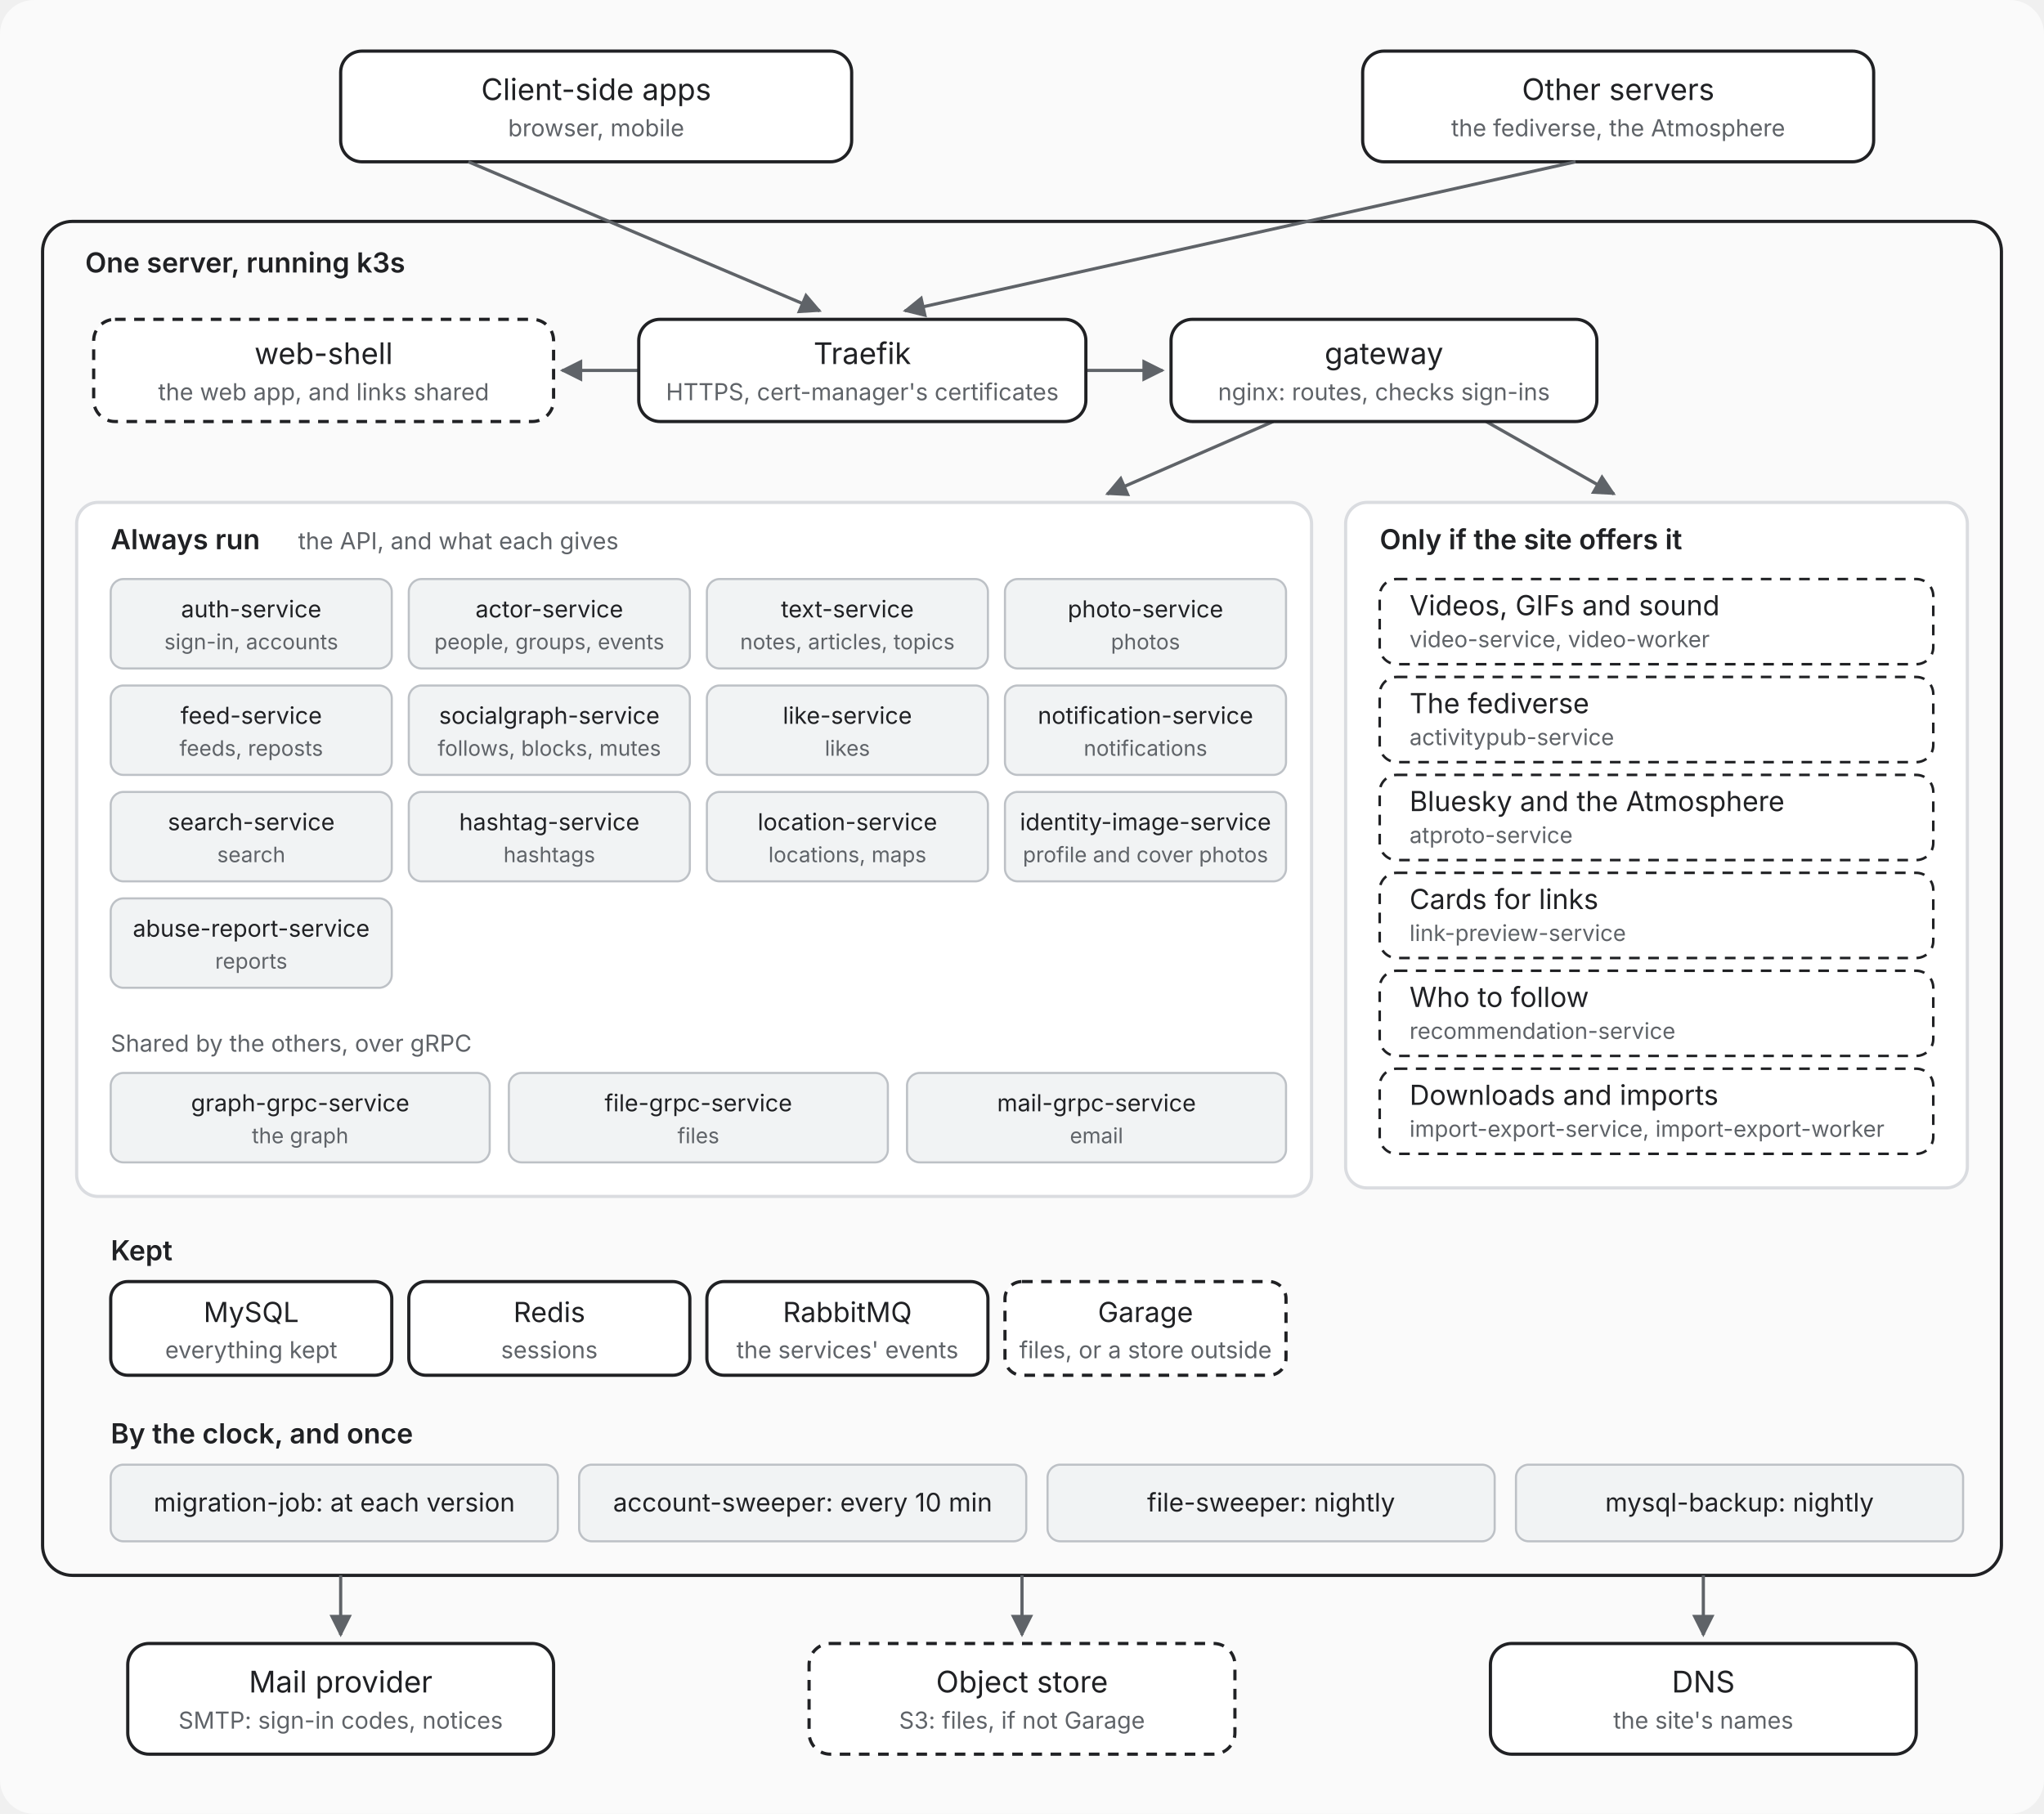
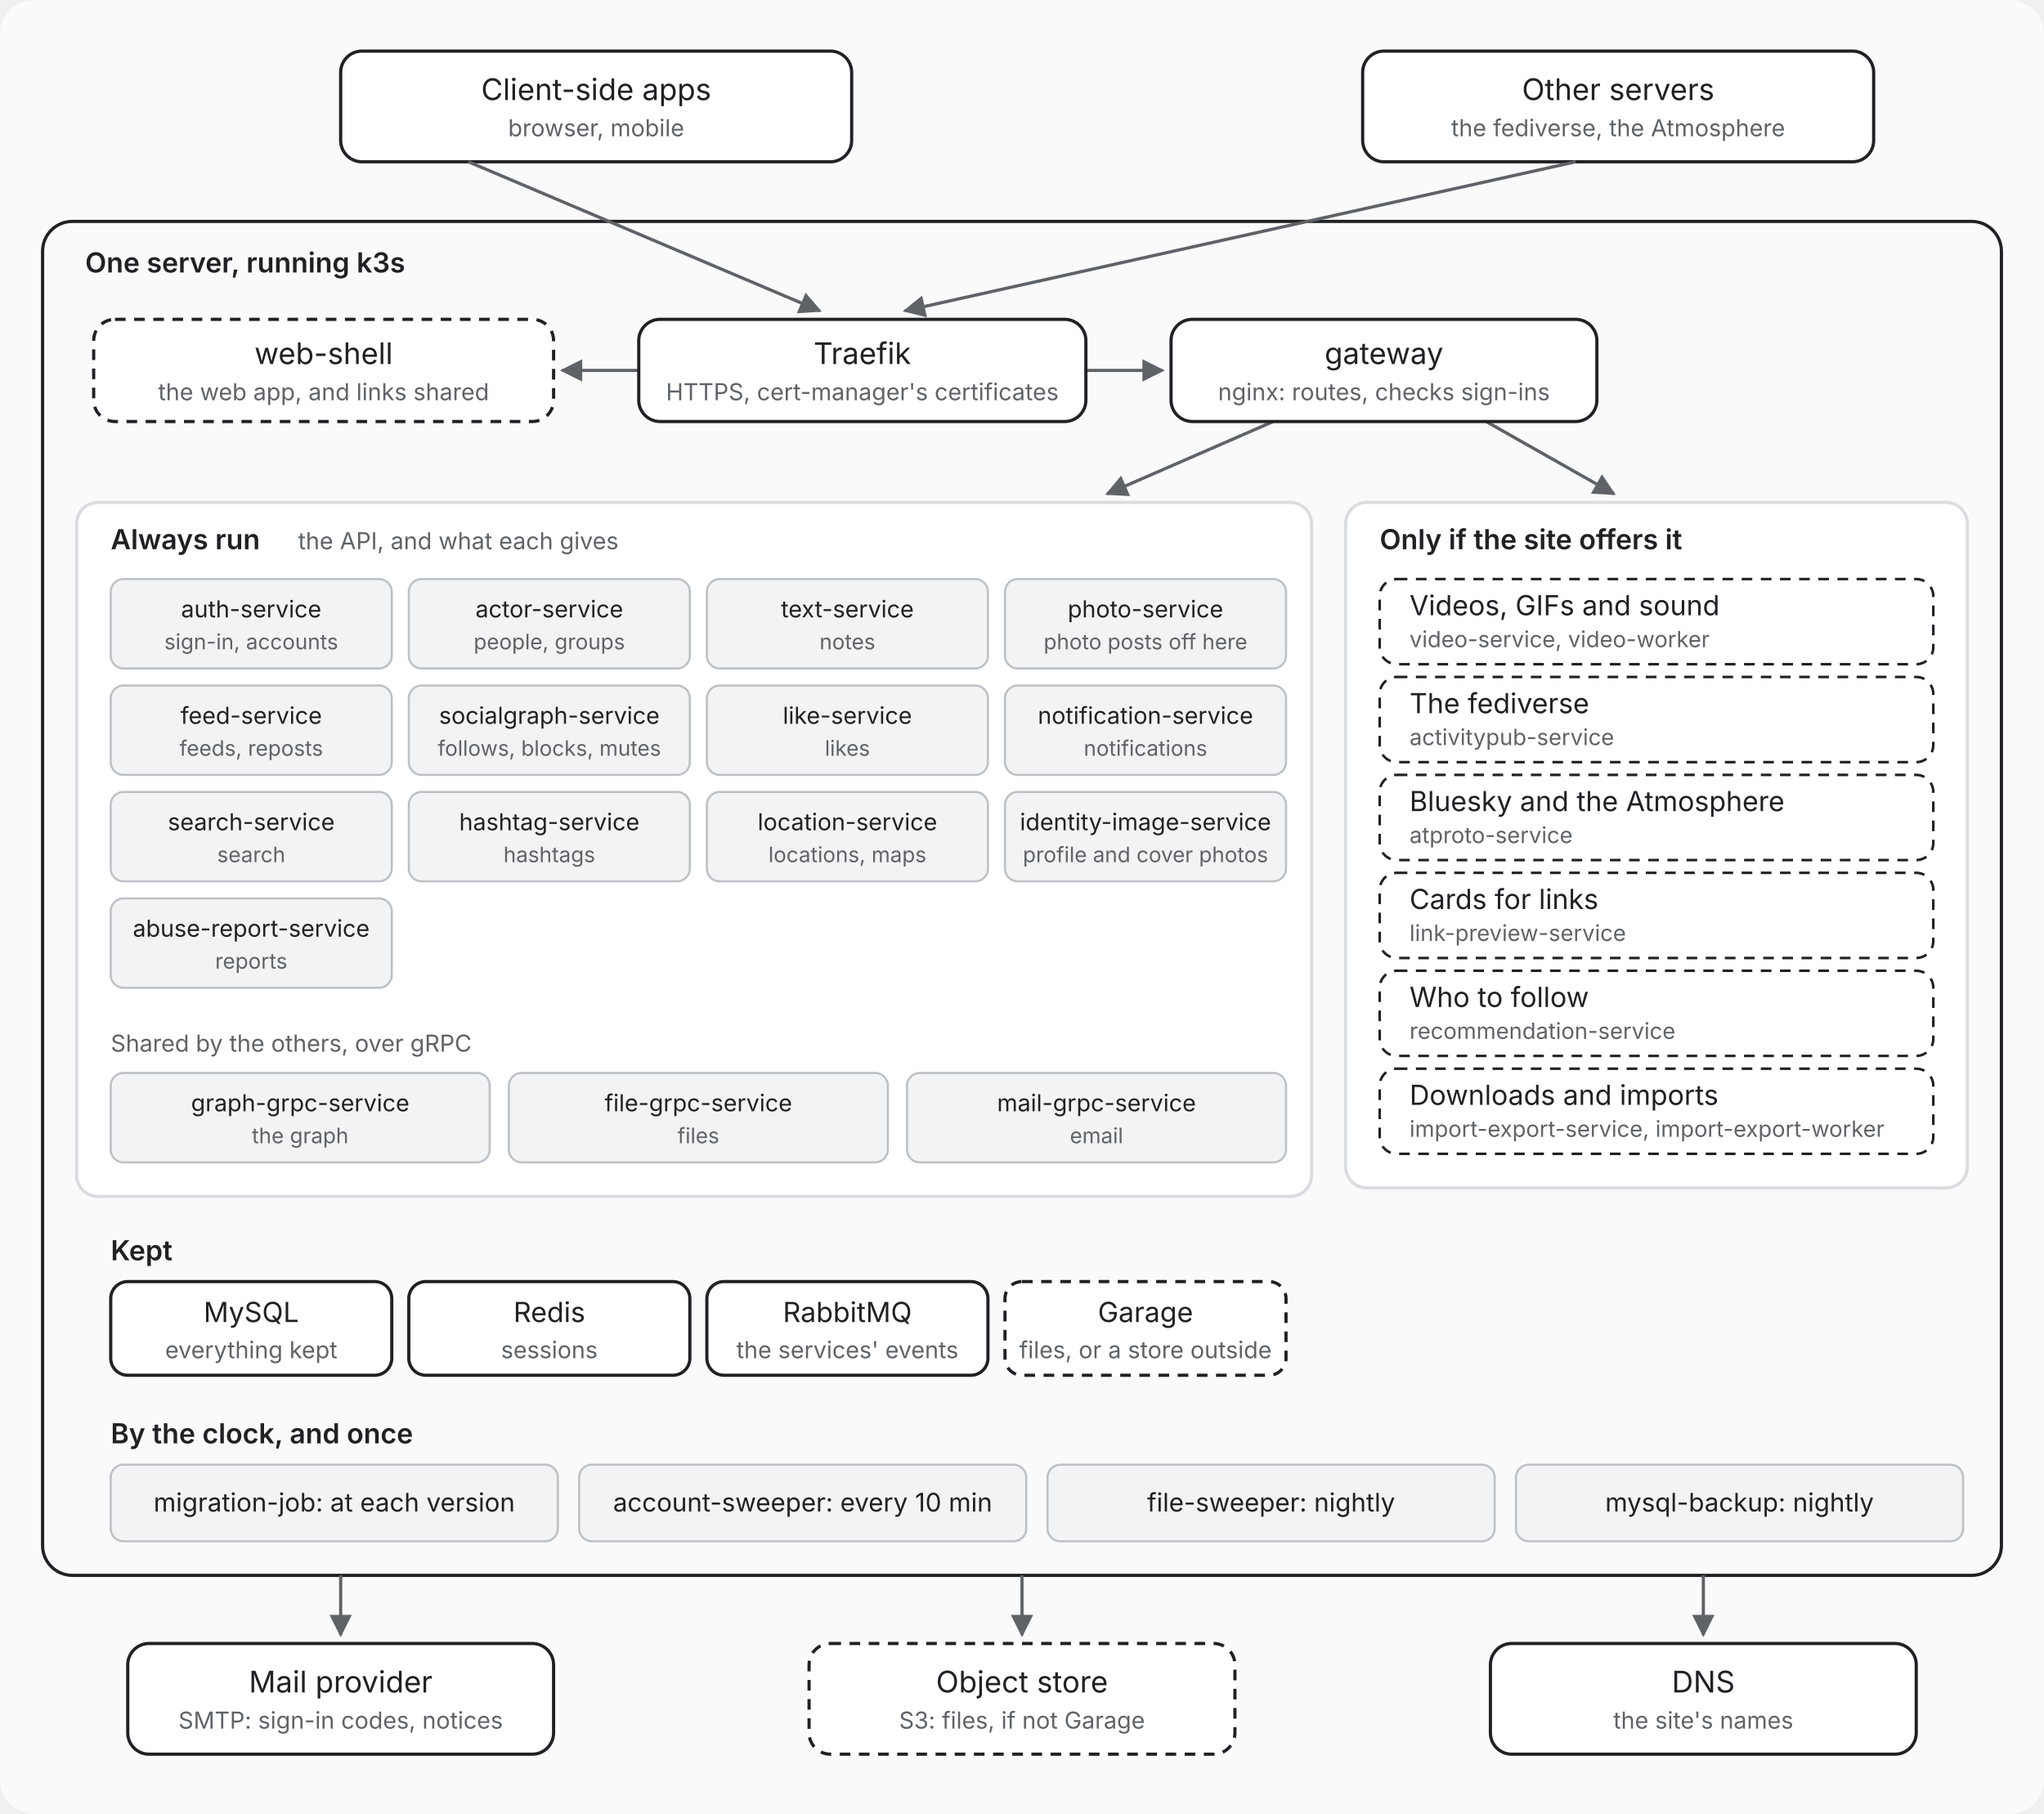
<svg xmlns="http://www.w3.org/2000/svg" viewBox="0 0 960 852" width="960" height="852" font-family="system-ui, -apple-system, 'Segoe UI', sans-serif" role="img" aria-labelledby="title desc">
  <defs>
    <marker id="arrow" viewBox="0 0 10 10" refX="9" refY="5" markerWidth="7" markerHeight="7" orient="auto-start-reverse">
      <path d="M0 0 L10 5 L0 10 z" fill="#5f6368" />
    </marker>
  </defs>
  <rect width="960" height="852" rx="16" fill="#fafafa" />
  <rect x="160" y="24" width="240" height="52" rx="10" fill="#fff" stroke="#202124" stroke-width="1.5" />
  <text x="280.0" y="47.0" font-size="14" fill="#202124" text-anchor="middle">Client-side apps</text>
  <text x="280.0" y="64.0" font-size="11" fill="#5f6368" text-anchor="middle">browser, mobile</text>
  <rect x="640" y="24" width="240" height="52" rx="10" fill="#fff" stroke="#202124" stroke-width="1.5" />
  <text x="760.0" y="47.0" font-size="14" fill="#202124" text-anchor="middle">Other servers</text>
  <text x="760.0" y="64.0" font-size="11" fill="#5f6368" text-anchor="middle">the fediverse, the Atmosphere</text>
  <rect x="20" y="104" width="920" height="636" rx="14" fill="none" stroke="#202124" stroke-width="1.5" />
  <text x="40" y="128" font-size="13" fill="#202124" text-anchor="start" font-weight="600">One server, running k3s</text>
  <path d="M220 76 L385 146" stroke="#5f6368" stroke-width="1.5" fill="none" marker-end="url(#arrow)" />
  <path d="M740 76 L425 146" stroke="#5f6368" stroke-width="1.5" fill="none" marker-end="url(#arrow)" />
  <path d="M300 174 L264 174" stroke="#5f6368" stroke-width="1.5" fill="none" marker-end="url(#arrow)" />
  <path d="M510 174 L546 174" stroke="#5f6368" stroke-width="1.5" fill="none" marker-end="url(#arrow)" />
  <path d="M598 198 L520 232" stroke="#5f6368" stroke-width="1.5" fill="none" marker-end="url(#arrow)" />
  <path d="M698 198 L758 232" stroke="#5f6368" stroke-width="1.5" fill="none" marker-end="url(#arrow)" />
  <rect x="44" y="150" width="216" height="48" rx="10" fill="#fff" stroke="#202124" stroke-width="1.5" stroke-dasharray="5 4" />
  <text x="152.0" y="171.0" font-size="14" fill="#202124" text-anchor="middle">web-shell</text>
  <text x="152.0" y="188.0" font-size="11" fill="#5f6368" text-anchor="middle">the web app, and links shared</text>
  <rect x="300" y="150" width="210" height="48" rx="10" fill="#fff" stroke="#202124" stroke-width="1.5" />
  <text x="405.0" y="171.0" font-size="14" fill="#202124" text-anchor="middle">Traefik</text>
  <text x="405.0" y="188.0" font-size="11" fill="#5f6368" text-anchor="middle">HTTPS, cert-manager's certificates</text>
  <rect x="550" y="150" width="200" height="48" rx="10" fill="#fff" stroke="#202124" stroke-width="1.5" />
  <text x="650.0" y="171.0" font-size="14" fill="#202124" text-anchor="middle">gateway</text>
  <text x="650.0" y="188.0" font-size="11" fill="#5f6368" text-anchor="middle">nginx: routes, checks sign-ins</text>
  <rect x="36" y="236" width="580" height="326" rx="10" fill="#fff" stroke="#dadce0" stroke-width="1.5" />
  <text x="52" y="258" font-size="13" fill="#202124" text-anchor="start" font-weight="600">Always run</text>
  <text x="140" y="258" font-size="11" fill="#5f6368" text-anchor="start">the API, and what each gives</text>
  <rect x="52" y="272" width="132" height="42" rx="6" fill="#f1f3f4" stroke="#bdc1c6" />
  <text x="118.0" y="290" font-size="11" fill="#202124" text-anchor="middle">auth-service</text>
  <text x="118.0" y="305" font-size="10" fill="#5f6368" text-anchor="middle">sign-in, accounts</text>
  <rect x="192" y="272" width="132" height="42" rx="6" fill="#f1f3f4" stroke="#bdc1c6" />
  <text x="258.0" y="290" font-size="11" fill="#202124" text-anchor="middle">actor-service</text>
-   <text x="258.0" y="305" font-size="10" fill="#5f6368" text-anchor="middle">people, groups, events</text>
+   <text x="258.0" y="305" font-size="10" fill="#5f6368" text-anchor="middle">people, groups</text>
  <rect x="332" y="272" width="132" height="42" rx="6" fill="#f1f3f4" stroke="#bdc1c6" />
  <text x="398.0" y="290" font-size="11" fill="#202124" text-anchor="middle">text-service</text>
-   <text x="398.0" y="305" font-size="10" fill="#5f6368" text-anchor="middle">notes, articles, topics</text>
+   <text x="398.0" y="305" font-size="10" fill="#5f6368" text-anchor="middle">notes</text>
  <rect x="472" y="272" width="132" height="42" rx="6" fill="#f1f3f4" stroke="#bdc1c6" />
  <text x="538.0" y="290" font-size="11" fill="#202124" text-anchor="middle">photo-service</text>
-   <text x="538.0" y="305" font-size="10" fill="#5f6368" text-anchor="middle">photos</text>
+   <text x="538.0" y="305" font-size="10" fill="#5f6368" text-anchor="middle">photo posts off here</text>
  <rect x="52" y="322" width="132" height="42" rx="6" fill="#f1f3f4" stroke="#bdc1c6" />
  <text x="118.0" y="340" font-size="11" fill="#202124" text-anchor="middle">feed-service</text>
  <text x="118.0" y="355" font-size="10" fill="#5f6368" text-anchor="middle">feeds, reposts</text>
  <rect x="192" y="322" width="132" height="42" rx="6" fill="#f1f3f4" stroke="#bdc1c6" />
  <text x="258.0" y="340" font-size="11" fill="#202124" text-anchor="middle">socialgraph-service</text>
  <text x="258.0" y="355" font-size="10" fill="#5f6368" text-anchor="middle">follows, blocks, mutes</text>
  <rect x="332" y="322" width="132" height="42" rx="6" fill="#f1f3f4" stroke="#bdc1c6" />
  <text x="398.0" y="340" font-size="11" fill="#202124" text-anchor="middle">like-service</text>
  <text x="398.0" y="355" font-size="10" fill="#5f6368" text-anchor="middle">likes</text>
  <rect x="472" y="322" width="132" height="42" rx="6" fill="#f1f3f4" stroke="#bdc1c6" />
  <text x="538.0" y="340" font-size="11" fill="#202124" text-anchor="middle">notification-service</text>
  <text x="538.0" y="355" font-size="10" fill="#5f6368" text-anchor="middle">notifications</text>
  <rect x="52" y="372" width="132" height="42" rx="6" fill="#f1f3f4" stroke="#bdc1c6" />
  <text x="118.0" y="390" font-size="11" fill="#202124" text-anchor="middle">search-service</text>
  <text x="118.0" y="405" font-size="10" fill="#5f6368" text-anchor="middle">search</text>
  <rect x="192" y="372" width="132" height="42" rx="6" fill="#f1f3f4" stroke="#bdc1c6" />
  <text x="258.0" y="390" font-size="11" fill="#202124" text-anchor="middle">hashtag-service</text>
  <text x="258.0" y="405" font-size="10" fill="#5f6368" text-anchor="middle">hashtags</text>
  <rect x="332" y="372" width="132" height="42" rx="6" fill="#f1f3f4" stroke="#bdc1c6" />
  <text x="398.0" y="390" font-size="11" fill="#202124" text-anchor="middle">location-service</text>
  <text x="398.0" y="405" font-size="10" fill="#5f6368" text-anchor="middle">locations, maps</text>
  <rect x="472" y="372" width="132" height="42" rx="6" fill="#f1f3f4" stroke="#bdc1c6" />
  <text x="538.0" y="390" font-size="11" fill="#202124" text-anchor="middle">identity-image-service</text>
  <text x="538.0" y="405" font-size="10" fill="#5f6368" text-anchor="middle">profile and cover photos</text>
  <rect x="52" y="422" width="132" height="42" rx="6" fill="#f1f3f4" stroke="#bdc1c6" />
  <text x="118.0" y="440" font-size="11" fill="#202124" text-anchor="middle">abuse-report-service</text>
  <text x="118.0" y="455" font-size="10" fill="#5f6368" text-anchor="middle">reports</text>
  <text x="52" y="494" font-size="11" fill="#5f6368" text-anchor="start">Shared by the others, over gRPC</text>
  <rect x="52" y="504" width="178" height="42" rx="6" fill="#f1f3f4" stroke="#bdc1c6" />
  <text x="141.0" y="522" font-size="11" fill="#202124" text-anchor="middle">graph-grpc-service</text>
  <text x="141.0" y="537" font-size="10" fill="#5f6368" text-anchor="middle">the graph</text>
  <rect x="239" y="504" width="178" height="42" rx="6" fill="#f1f3f4" stroke="#bdc1c6" />
  <text x="328.0" y="522" font-size="11" fill="#202124" text-anchor="middle">file-grpc-service</text>
  <text x="328.0" y="537" font-size="10" fill="#5f6368" text-anchor="middle">files</text>
  <rect x="426" y="504" width="178" height="42" rx="6" fill="#f1f3f4" stroke="#bdc1c6" />
  <text x="515.0" y="522" font-size="11" fill="#202124" text-anchor="middle">mail-grpc-service</text>
  <text x="515.0" y="537" font-size="10" fill="#5f6368" text-anchor="middle">email</text>
  <rect x="632" y="236" width="292" height="322" rx="10" fill="#fff" stroke="#dadce0" stroke-width="1.5" />
  <text x="648" y="258" font-size="13" fill="#202124" text-anchor="start" font-weight="600">Only if the site offers it</text>
  <rect x="648" y="272" width="260" height="40" rx="8" fill="#fff" stroke="#202124" stroke-width="1.2" stroke-dasharray="5 4" />
  <text x="662" y="289" font-size="13" fill="#202124" text-anchor="start">Videos, GIFs and sound</text>
  <text x="662" y="304" font-size="10.5" fill="#5f6368" text-anchor="start">video-service, video-worker</text>
  <rect x="648" y="318" width="260" height="40" rx="8" fill="#fff" stroke="#202124" stroke-width="1.2" stroke-dasharray="5 4" />
  <text x="662" y="335" font-size="13" fill="#202124" text-anchor="start">The fediverse</text>
  <text x="662" y="350" font-size="10.5" fill="#5f6368" text-anchor="start">activitypub-service</text>
  <rect x="648" y="364" width="260" height="40" rx="8" fill="#fff" stroke="#202124" stroke-width="1.2" stroke-dasharray="5 4" />
  <text x="662" y="381" font-size="13" fill="#202124" text-anchor="start">Bluesky and the Atmosphere</text>
  <text x="662" y="396" font-size="10.5" fill="#5f6368" text-anchor="start">atproto-service</text>
  <rect x="648" y="410" width="260" height="40" rx="8" fill="#fff" stroke="#202124" stroke-width="1.2" stroke-dasharray="5 4" />
  <text x="662" y="427" font-size="13" fill="#202124" text-anchor="start">Cards for links</text>
  <text x="662" y="442" font-size="10.5" fill="#5f6368" text-anchor="start">link-preview-service</text>
  <rect x="648" y="456" width="260" height="40" rx="8" fill="#fff" stroke="#202124" stroke-width="1.2" stroke-dasharray="5 4" />
  <text x="662" y="473" font-size="13" fill="#202124" text-anchor="start">Who to follow</text>
  <text x="662" y="488" font-size="10.5" fill="#5f6368" text-anchor="start">recommendation-service</text>
  <rect x="648" y="502" width="260" height="40" rx="8" fill="#fff" stroke="#202124" stroke-width="1.2" stroke-dasharray="5 4" />
  <text x="662" y="519" font-size="13" fill="#202124" text-anchor="start">Downloads and imports</text>
  <text x="662" y="534" font-size="10.5" fill="#5f6368" text-anchor="start">import-export-service, import-export-worker</text>
  <text x="52" y="592" font-size="13" fill="#202124" text-anchor="start" font-weight="600">Kept</text>
  <rect x="52" y="602" width="132" height="44" rx="8" fill="#fff" stroke="#202124" stroke-width="1.5" />
  <text x="118.0" y="621.0" font-size="13" fill="#202124" text-anchor="middle">MySQL</text>
  <text x="118.0" y="638.0" font-size="11" fill="#5f6368" text-anchor="middle">everything kept</text>
  <rect x="192" y="602" width="132" height="44" rx="8" fill="#fff" stroke="#202124" stroke-width="1.5" />
  <text x="258.0" y="621.0" font-size="13" fill="#202124" text-anchor="middle">Redis</text>
  <text x="258.0" y="638.0" font-size="11" fill="#5f6368" text-anchor="middle">sessions</text>
  <rect x="332" y="602" width="132" height="44" rx="8" fill="#fff" stroke="#202124" stroke-width="1.5" />
  <text x="398.0" y="621.0" font-size="13" fill="#202124" text-anchor="middle">RabbitMQ</text>
  <text x="398.0" y="638.0" font-size="11" fill="#5f6368" text-anchor="middle">the services' events</text>
  <rect x="472" y="602" width="132" height="44" rx="8" fill="#fff" stroke="#202124" stroke-width="1.5" stroke-dasharray="5 4" />
  <text x="538.0" y="621.0" font-size="13" fill="#202124" text-anchor="middle">Garage</text>
  <text x="538.0" y="638.0" font-size="11" fill="#5f6368" text-anchor="middle">files, or a store outside</text>
  <text x="52" y="678" font-size="13" fill="#202124" text-anchor="start" font-weight="600">By the clock, and once</text>
  <rect x="52" y="688" width="210" height="36" rx="6" fill="#f1f3f4" stroke="#bdc1c6" />
  <text x="157" y="710" font-size="12" fill="#202124" text-anchor="middle">migration-job: at each version</text>
  <rect x="272" y="688" width="210" height="36" rx="6" fill="#f1f3f4" stroke="#bdc1c6" />
  <text x="377" y="710" font-size="12" fill="#202124" text-anchor="middle">account-sweeper: every 10 min</text>
  <rect x="492" y="688" width="210" height="36" rx="6" fill="#f1f3f4" stroke="#bdc1c6" />
  <text x="597" y="710" font-size="12" fill="#202124" text-anchor="middle">file-sweeper: nightly</text>
  <rect x="712" y="688" width="210" height="36" rx="6" fill="#f1f3f4" stroke="#bdc1c6" />
  <text x="817" y="710" font-size="12" fill="#202124" text-anchor="middle">mysql-backup: nightly</text>
  <path d="M160 740 L160 768" stroke="#5f6368" stroke-width="1.5" fill="none" marker-end="url(#arrow)" />
  <path d="M480 740 L480 768" stroke="#5f6368" stroke-width="1.5" fill="none" marker-end="url(#arrow)" />
  <path d="M800 740 L800 768" stroke="#5f6368" stroke-width="1.5" fill="none" marker-end="url(#arrow)" />
  <rect x="60" y="772" width="200" height="52" rx="10" fill="#fff" stroke="#202124" stroke-width="1.5" />
  <text x="160.0" y="795.0" font-size="14" fill="#202124" text-anchor="middle">Mail provider</text>
  <text x="160.0" y="812.0" font-size="11" fill="#5f6368" text-anchor="middle">SMTP: sign-in codes, notices</text>
  <rect x="380" y="772" width="200" height="52" rx="10" fill="#fff" stroke="#202124" stroke-width="1.5" stroke-dasharray="5 4" />
  <text x="480.0" y="795.0" font-size="14" fill="#202124" text-anchor="middle">Object store</text>
  <text x="480.0" y="812.0" font-size="11" fill="#5f6368" text-anchor="middle">S3: files, if not Garage</text>
  <rect x="700" y="772" width="200" height="52" rx="10" fill="#fff" stroke="#202124" stroke-width="1.5" />
  <text x="800.0" y="795.0" font-size="14" fill="#202124" text-anchor="middle">DNS</text>
  <text x="800.0" y="812.0" font-size="11" fill="#5f6368" text-anchor="middle">the site's names</text>
</svg>
